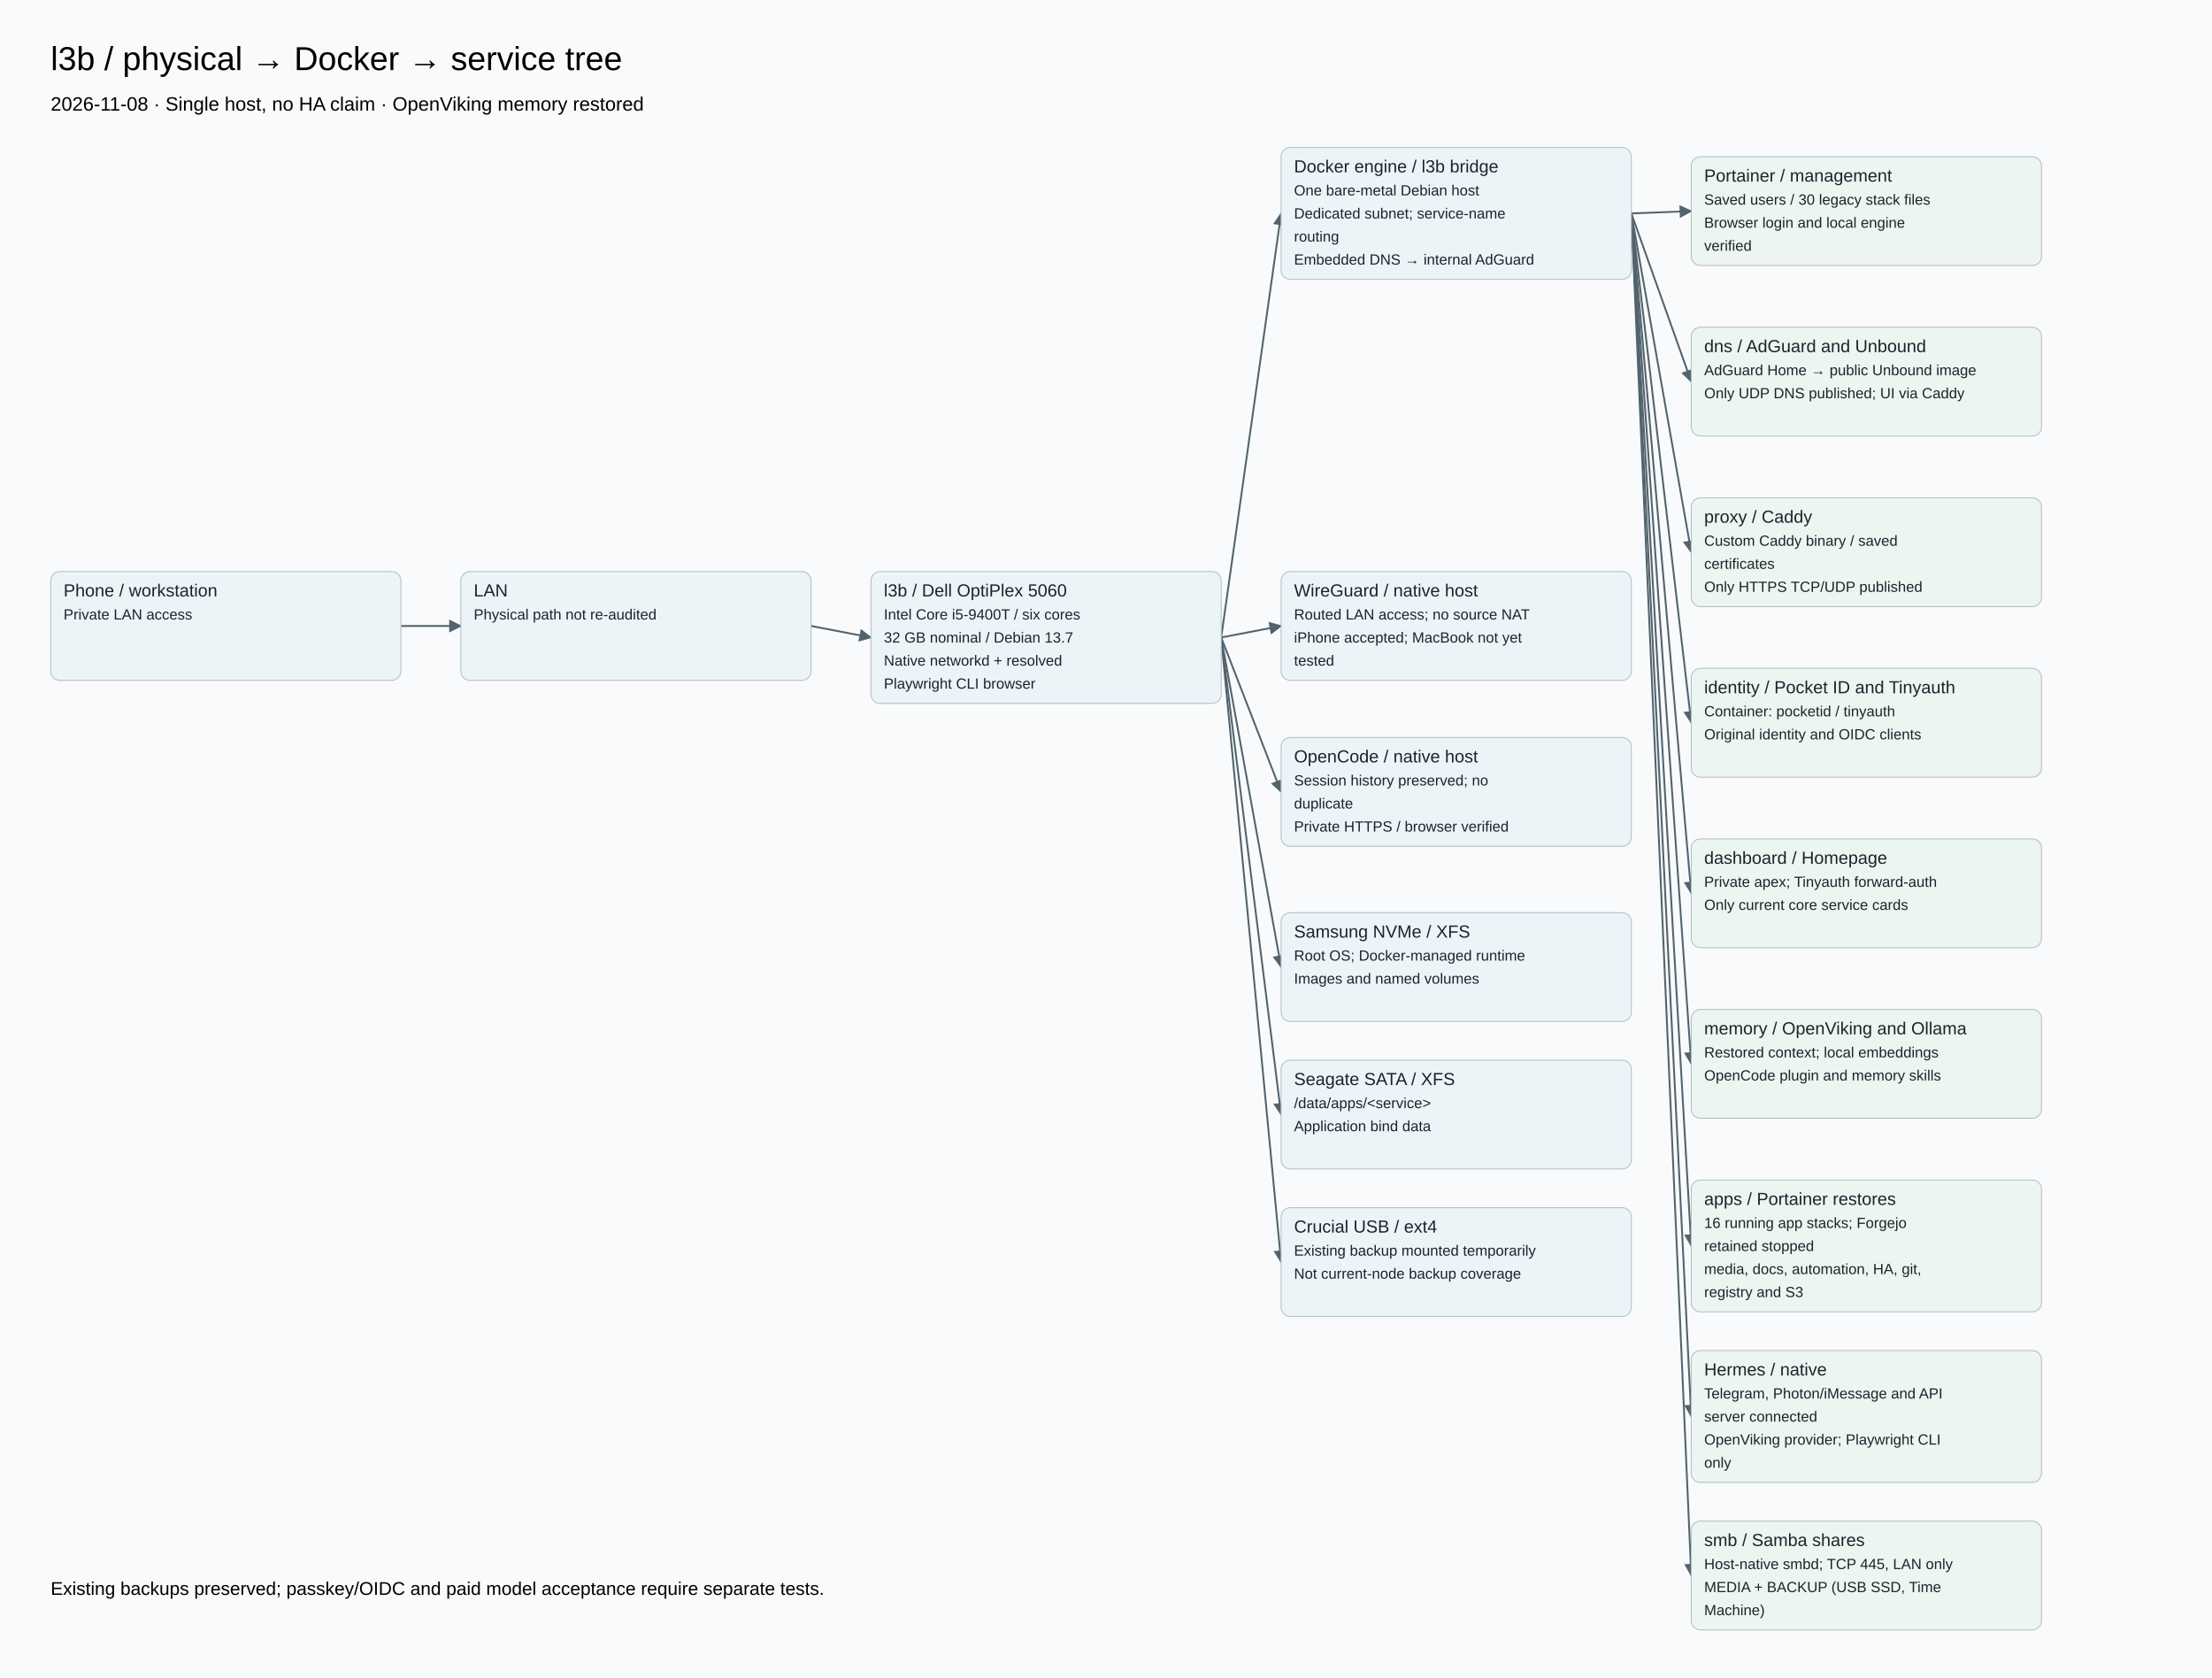
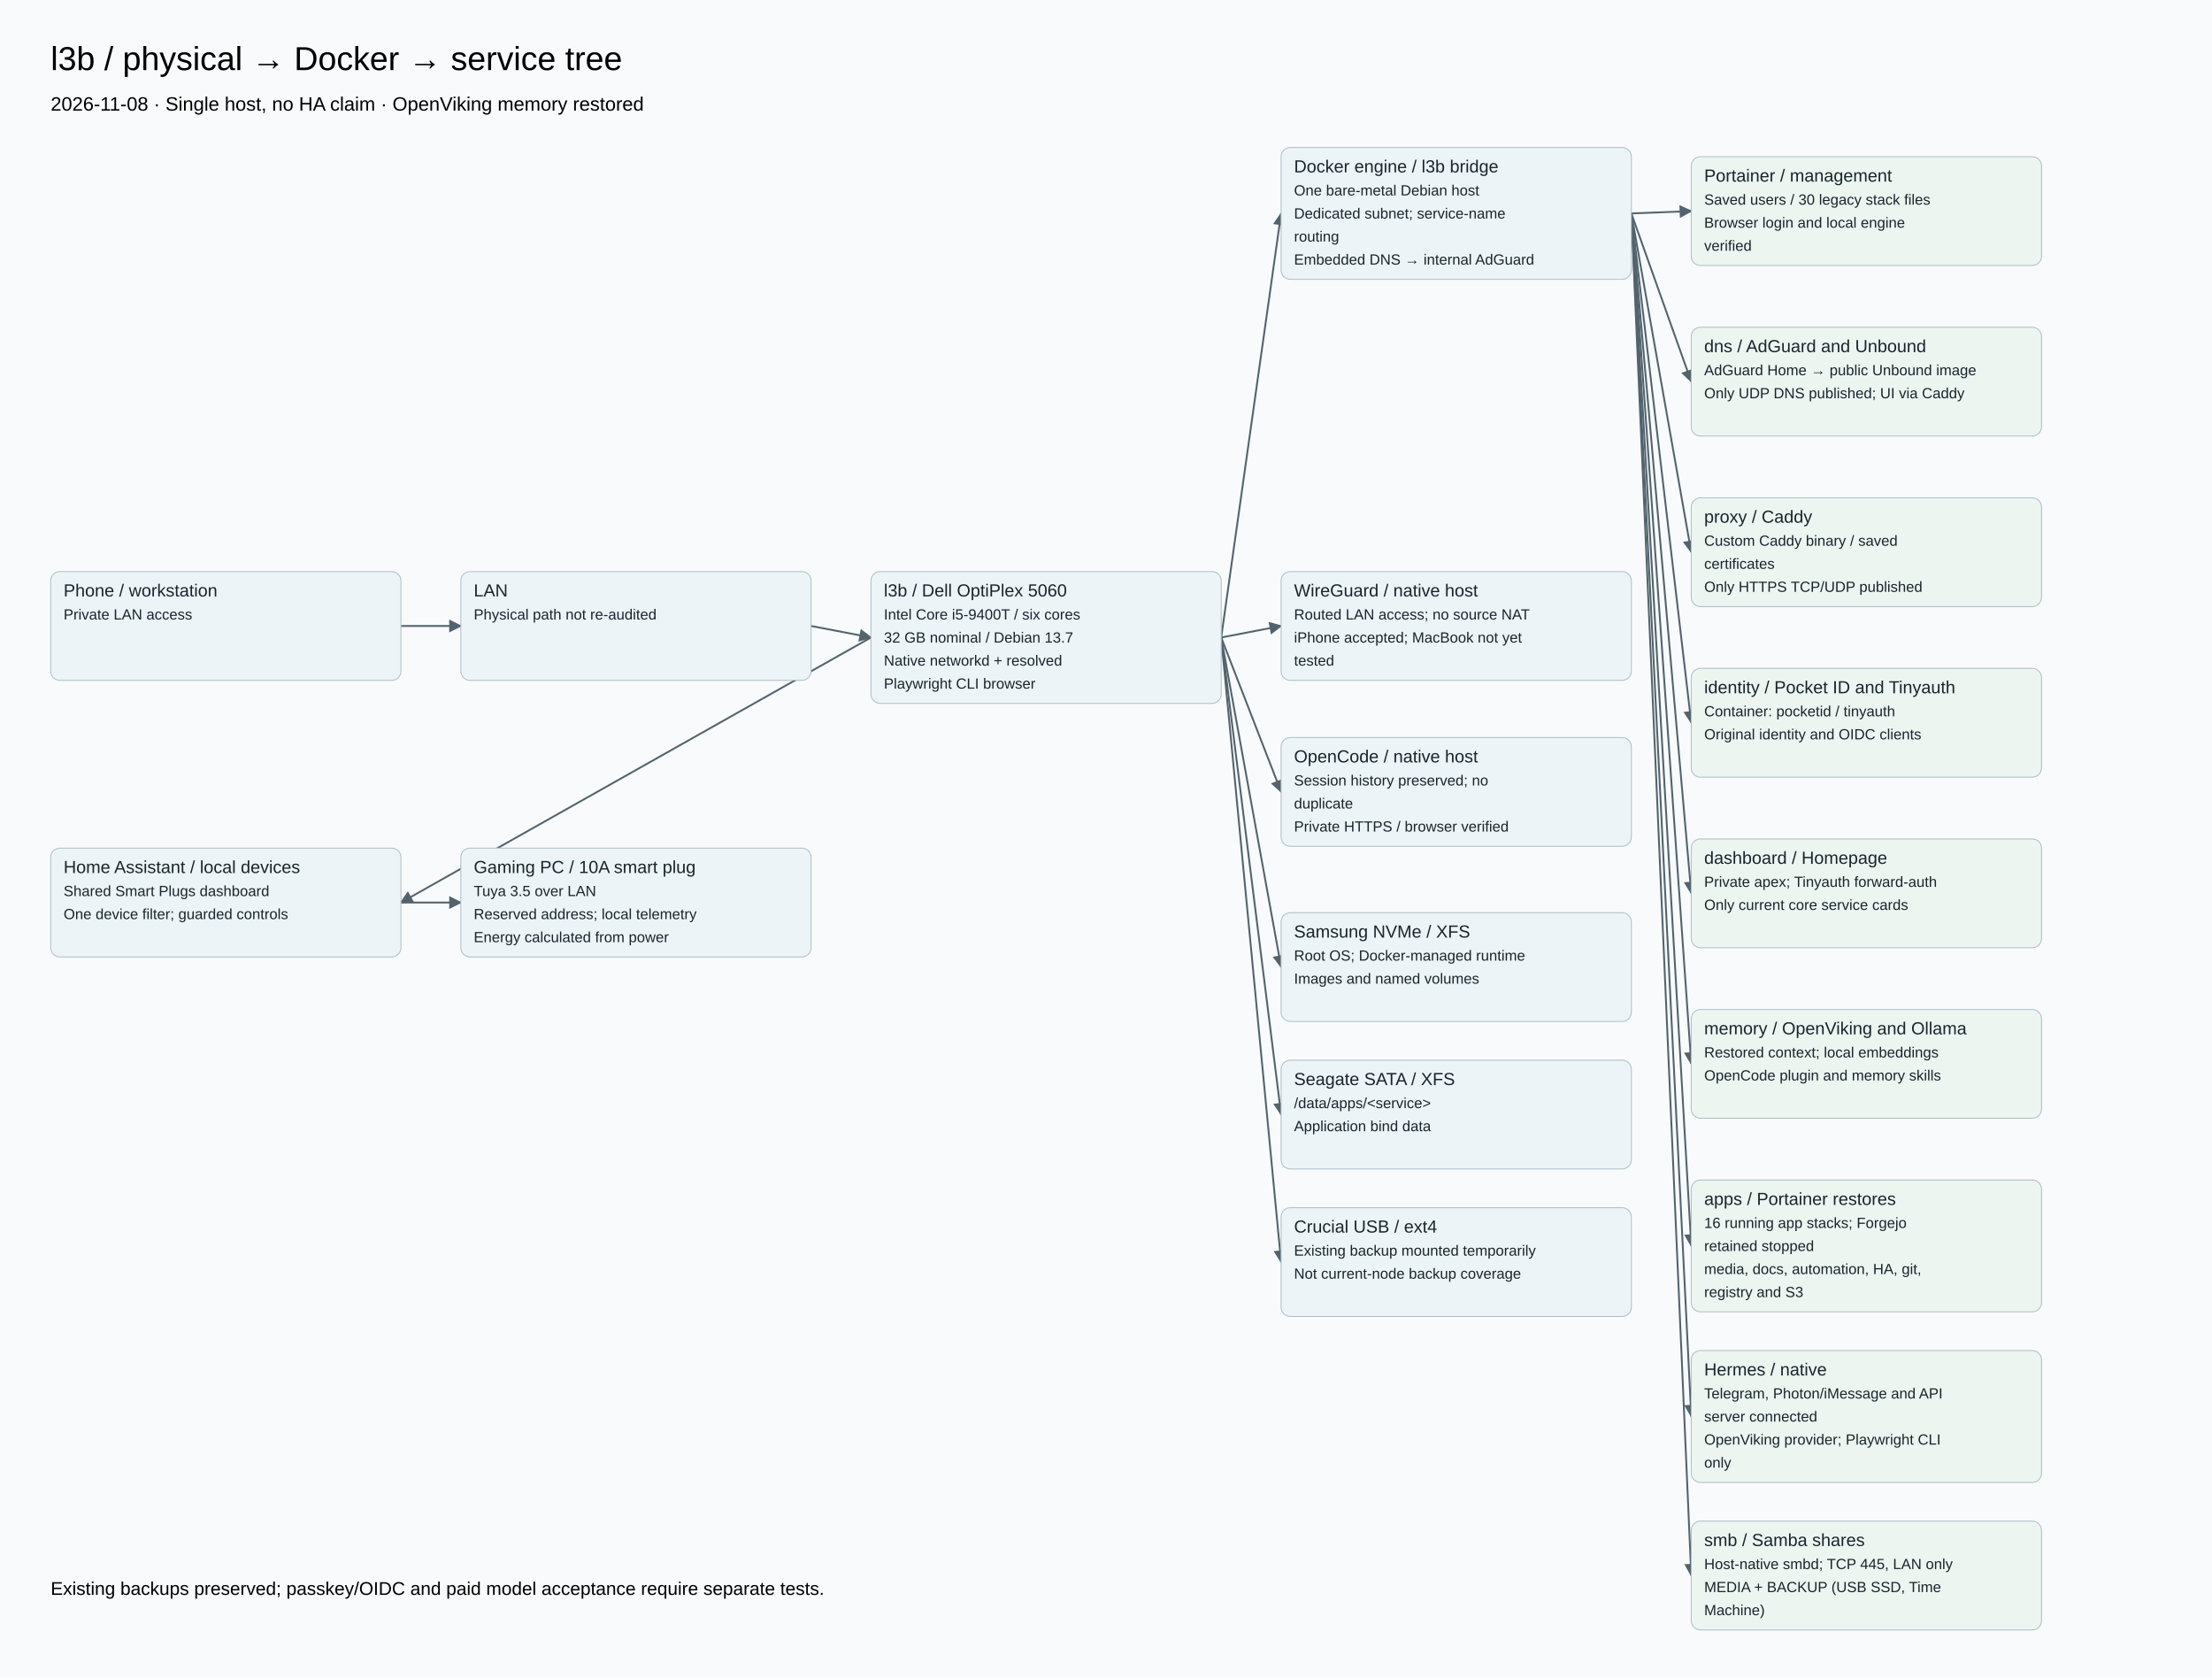
<svg xmlns="http://www.w3.org/2000/svg" width="2400" height="1820" viewBox="0 0 2400 1820" role="img">
  <defs>
    <marker id="arrow" viewBox="0 0 10 10" refX="9" refY="5" markerWidth="7" markerHeight="7" orient="auto-start-reverse">
      <path d="M0 0L10 5L0 10z" fill="#52636d" />
    </marker>
  </defs>
  <rect width="2400" height="1820" fill="#f8fafb" />
  <g font-family="Arial, sans-serif">
    <text x="55" y="76" font-size="36">l3b / physical → Docker → service tree</text>
    <text x="55" y="120" font-size="21">2026-11-08 · Single host, no HA claim · OpenViking memory restored</text>
    <path d="M435 679L500 679" fill="none" stroke="#52636d" stroke-width="2" marker-end="url(#arrow)" />
    <path d="M880 679L945 691.5" fill="none" stroke="#52636d" stroke-width="2" marker-end="url(#arrow)" />
    <path d="M1325 691.5L1390 231.5" fill="none" stroke="#52636d" stroke-width="2" marker-end="url(#arrow)" />
    <path d="M1325 691.5L1390 679" fill="none" stroke="#52636d" stroke-width="2" marker-end="url(#arrow)" />
    <path d="M1325 691.5L1390 859" fill="none" stroke="#52636d" stroke-width="2" marker-end="url(#arrow)" />
    <path d="M1325 691.5L1390 1049" fill="none" stroke="#52636d" stroke-width="2" marker-end="url(#arrow)" />
    <path d="M1325 691.5L1390 1209" fill="none" stroke="#52636d" stroke-width="2" marker-end="url(#arrow)" />
    <path d="M1325 691.5L1390 1369" fill="none" stroke="#52636d" stroke-width="2" marker-end="url(#arrow)" />
    <path d="M1770 231.5L1835 229" fill="none" stroke="#52636d" stroke-width="2" marker-end="url(#arrow)" />
    <path d="M1770 231.5L1835 414" fill="none" stroke="#52636d" stroke-width="2" marker-end="url(#arrow)" />
    <path d="M1770 231.5L1835 599" fill="none" stroke="#52636d" stroke-width="2" marker-end="url(#arrow)" />
    <path d="M1770 231.5L1835 784" fill="none" stroke="#52636d" stroke-width="2" marker-end="url(#arrow)" />
    <path d="M1770 231.5L1835 969" fill="none" stroke="#52636d" stroke-width="2" marker-end="url(#arrow)" />
    <path d="M1770 231.5L1835 1154" fill="none" stroke="#52636d" stroke-width="2" marker-end="url(#arrow)" />
    <path d="M1770 231.5L1835 1351.5" fill="none" stroke="#52636d" stroke-width="2" marker-end="url(#arrow)" />
    <path d="M1770 231.5L1835 1536.5" fill="none" stroke="#52636d" stroke-width="2" marker-end="url(#arrow)" />
    <path d="M1770 231.5L1835 1709" fill="none" stroke="#52636d" stroke-width="2" marker-end="url(#arrow)" />
+     <path d="M945 691.5L435 979" fill="none" stroke="#52636d" stroke-width="2" marker-end="url(#arrow)" />
+     <path d="M435 979L500 979" fill="none" stroke="#52636d" stroke-width="2" marker-end="url(#arrow)" />
    <g data-node="true">
      <rect x="55" y="620" width="380" height="118" rx="10" fill="#edf4f8" stroke="#aebfc7" />
      <text x="69" y="647" font-size="19" fill="#18252c">Phone / workstation</text>
      <text x="69" y="672" font-size="16" fill="#18252c">Private LAN access</text>
    </g>
    <g data-node="true">
      <rect x="500" y="620" width="380" height="118" rx="10" fill="#edf4f8" stroke="#aebfc7" />
      <text x="514" y="647" font-size="19" fill="#18252c">LAN</text>
      <text x="514" y="672" font-size="16" fill="#18252c">Physical path not re-audited</text>
    </g>
    <g data-node="true">
      <rect x="945" y="620" width="380" height="143" rx="10" fill="#edf4f8" stroke="#aebfc7" />
      <text x="959" y="647" font-size="19" fill="#18252c">l3b / Dell OptiPlex 5060</text>
      <text x="959" y="672" font-size="16" fill="#18252c">Intel Core i5-9400T / six cores</text>
      <text x="959" y="697" font-size="16" fill="#18252c">32 GB nominal / Debian 13.7</text>
      <text x="959" y="722" font-size="16" fill="#18252c">Native networkd + resolved</text>
      <text x="959" y="747" font-size="16" fill="#18252c">Playwright CLI browser</text>
    </g>
    <g data-node="true">
      <rect x="1390" y="160" width="380" height="143" rx="10" fill="#edf4f8" stroke="#aebfc7" />
      <text x="1404" y="187" font-size="19" fill="#18252c">Docker engine / l3b bridge</text>
      <text x="1404" y="212" font-size="16" fill="#18252c">One bare-metal Debian host</text>
      <text x="1404" y="237" font-size="16" fill="#18252c">Dedicated subnet; service-name</text>
      <text x="1404" y="262" font-size="16" fill="#18252c">routing</text>
      <text x="1404" y="287" font-size="16" fill="#18252c">Embedded DNS → internal AdGuard</text>
    </g>
    <g data-node="true">
      <rect x="1390" y="620" width="380" height="118" rx="10" fill="#edf4f8" stroke="#aebfc7" />
      <text x="1404" y="647" font-size="19" fill="#18252c">WireGuard / native host</text>
      <text x="1404" y="672" font-size="16" fill="#18252c">Routed LAN access; no source NAT</text>
      <text x="1404" y="697" font-size="16" fill="#18252c">iPhone accepted; MacBook not yet</text>
      <text x="1404" y="722" font-size="16" fill="#18252c">tested</text>
    </g>
    <g data-node="true">
      <rect x="1390" y="800" width="380" height="118" rx="10" fill="#edf4f8" stroke="#aebfc7" />
      <text x="1404" y="827" font-size="19" fill="#18252c">OpenCode / native host</text>
      <text x="1404" y="852" font-size="16" fill="#18252c">Session history preserved; no</text>
      <text x="1404" y="877" font-size="16" fill="#18252c">duplicate</text>
      <text x="1404" y="902" font-size="16" fill="#18252c">Private HTTPS / browser verified</text>
    </g>
    <g data-node="true">
      <rect x="1390" y="990" width="380" height="118" rx="10" fill="#edf4f8" stroke="#aebfc7" />
      <text x="1404" y="1017" font-size="19" fill="#18252c">Samsung NVMe / XFS</text>
      <text x="1404" y="1042" font-size="16" fill="#18252c">Root OS; Docker-managed runtime</text>
      <text x="1404" y="1067" font-size="16" fill="#18252c">Images and named volumes</text>
    </g>
    <g data-node="true">
      <rect x="1390" y="1150" width="380" height="118" rx="10" fill="#edf4f8" stroke="#aebfc7" />
      <text x="1404" y="1177" font-size="19" fill="#18252c">Seagate SATA / XFS</text>
      <text x="1404" y="1202" font-size="16" fill="#18252c">/data/apps/&lt;service&gt;</text>
      <text x="1404" y="1227" font-size="16" fill="#18252c">Application bind data</text>
    </g>
    <g data-node="true">
      <rect x="1390" y="1310" width="380" height="118" rx="10" fill="#edf4f8" stroke="#aebfc7" />
      <text x="1404" y="1337" font-size="19" fill="#18252c">Crucial USB / ext4</text>
      <text x="1404" y="1362" font-size="16" fill="#18252c">Existing backup mounted temporarily</text>
      <text x="1404" y="1387" font-size="16" fill="#18252c">Not current-node backup coverage</text>
    </g>
    <g data-node="true">
      <rect x="1835" y="170" width="380" height="118" rx="10" fill="#edf5f1" stroke="#aebfc7" />
      <text x="1849" y="197" font-size="19" fill="#18252c">Portainer / management</text>
      <text x="1849" y="222" font-size="16" fill="#18252c">Saved users / 30 legacy stack files</text>
      <text x="1849" y="247" font-size="16" fill="#18252c">Browser login and local engine</text>
      <text x="1849" y="272" font-size="16" fill="#18252c">verified</text>
    </g>
    <g data-node="true">
      <rect x="1835" y="355" width="380" height="118" rx="10" fill="#edf5f1" stroke="#aebfc7" />
      <text x="1849" y="382" font-size="19" fill="#18252c">dns / AdGuard and Unbound</text>
      <text x="1849" y="407" font-size="16" fill="#18252c">AdGuard Home → public Unbound image</text>
      <text x="1849" y="432" font-size="16" fill="#18252c">Only UDP DNS published; UI via Caddy</text>
    </g>
    <g data-node="true">
      <rect x="1835" y="540" width="380" height="118" rx="10" fill="#edf5f1" stroke="#aebfc7" />
      <text x="1849" y="567" font-size="19" fill="#18252c">proxy / Caddy</text>
      <text x="1849" y="592" font-size="16" fill="#18252c">Custom Caddy binary / saved</text>
      <text x="1849" y="617" font-size="16" fill="#18252c">certificates</text>
      <text x="1849" y="642" font-size="16" fill="#18252c">Only HTTPS TCP/UDP published</text>
    </g>
    <g data-node="true">
      <rect x="1835" y="725" width="380" height="118" rx="10" fill="#edf5f1" stroke="#aebfc7" />
      <text x="1849" y="752" font-size="19" fill="#18252c">identity / Pocket ID and Tinyauth</text>
      <text x="1849" y="777" font-size="16" fill="#18252c">Container: pocketid / tinyauth</text>
      <text x="1849" y="802" font-size="16" fill="#18252c">Original identity and OIDC clients</text>
    </g>
    <g data-node="true">
      <rect x="1835" y="910" width="380" height="118" rx="10" fill="#edf5f1" stroke="#aebfc7" />
      <text x="1849" y="937" font-size="19" fill="#18252c">dashboard / Homepage</text>
      <text x="1849" y="962" font-size="16" fill="#18252c">Private apex; Tinyauth forward-auth</text>
      <text x="1849" y="987" font-size="16" fill="#18252c">Only current core service cards</text>
    </g>
    <g data-node="true">
      <rect x="1835" y="1095" width="380" height="118" rx="10" fill="#edf5f1" stroke="#aebfc7" />
      <text x="1849" y="1122" font-size="19" fill="#18252c">memory / OpenViking and Ollama</text>
      <text x="1849" y="1147" font-size="16" fill="#18252c">Restored context; local embeddings</text>
      <text x="1849" y="1172" font-size="16" fill="#18252c">OpenCode plugin and memory skills</text>
    </g>
    <g data-node="true">
      <rect x="1835" y="1280" width="380" height="143" rx="10" fill="#edf5f1" stroke="#aebfc7" />
      <text x="1849" y="1307" font-size="19" fill="#18252c">apps / Portainer restores</text>
      <text x="1849" y="1332" font-size="16" fill="#18252c">16 running app stacks; Forgejo</text>
      <text x="1849" y="1357" font-size="16" fill="#18252c">retained stopped</text>
      <text x="1849" y="1382" font-size="16" fill="#18252c">media, docs, automation, HA, git,</text>
      <text x="1849" y="1407" font-size="16" fill="#18252c">registry and S3</text>
    </g>
    <g data-node="true">
      <rect x="1835" y="1465" width="380" height="143" rx="10" fill="#edf5f1" stroke="#aebfc7" />
      <text x="1849" y="1492" font-size="19" fill="#18252c">Hermes / native</text>
      <text x="1849" y="1517" font-size="16" fill="#18252c">Telegram, Photon/iMessage and API</text>
      <text x="1849" y="1542" font-size="16" fill="#18252c">server connected</text>
      <text x="1849" y="1567" font-size="16" fill="#18252c">OpenViking provider; Playwright CLI</text>
      <text x="1849" y="1592" font-size="16" fill="#18252c">only</text>
    </g>
    <g data-node="true">
      <rect x="1835" y="1650" width="380" height="118" rx="10" fill="#edf5f1" stroke="#aebfc7" />
      <text x="1849" y="1677" font-size="19" fill="#18252c">smb / Samba shares</text>
      <text x="1849" y="1702" font-size="16" fill="#18252c">Host-native smbd; TCP 445, LAN only</text>
      <text x="1849" y="1727" font-size="16" fill="#18252c">MEDIA + BACKUP (USB SSD, Time</text>
      <text x="1849" y="1752" font-size="16" fill="#18252c">Machine)</text>
    </g>
+     <g data-node="true">
+       <rect x="55" y="920" width="380" height="118" rx="10" fill="#edf4f8" stroke="#aebfc7" />
+       <text x="69" y="947" font-size="19" fill="#18252c">Home Assistant / local devices</text>
+       <text x="69" y="972" font-size="16" fill="#18252c">Shared Smart Plugs dashboard</text>
+       <text x="69" y="997" font-size="16" fill="#18252c">One device filter; guarded controls</text>
+     </g>
+     <g data-node="true">
+       <rect x="500" y="920" width="380" height="118" rx="10" fill="#edf4f8" stroke="#aebfc7" />
+       <text x="514" y="947" font-size="19" fill="#18252c">Gaming PC / 10A smart plug</text>
+       <text x="514" y="972" font-size="16" fill="#18252c">Tuya 3.5 over LAN</text>
+       <text x="514" y="997" font-size="16" fill="#18252c">Reserved address; local telemetry</text>
+       <text x="514" y="1022" font-size="16" fill="#18252c">Energy calculated from power</text>
+     </g>
    <text x="55" y="1730" font-size="20">Existing backups preserved; passkey/OIDC and paid model acceptance require separate tests.</text>
  </g>
</svg>
